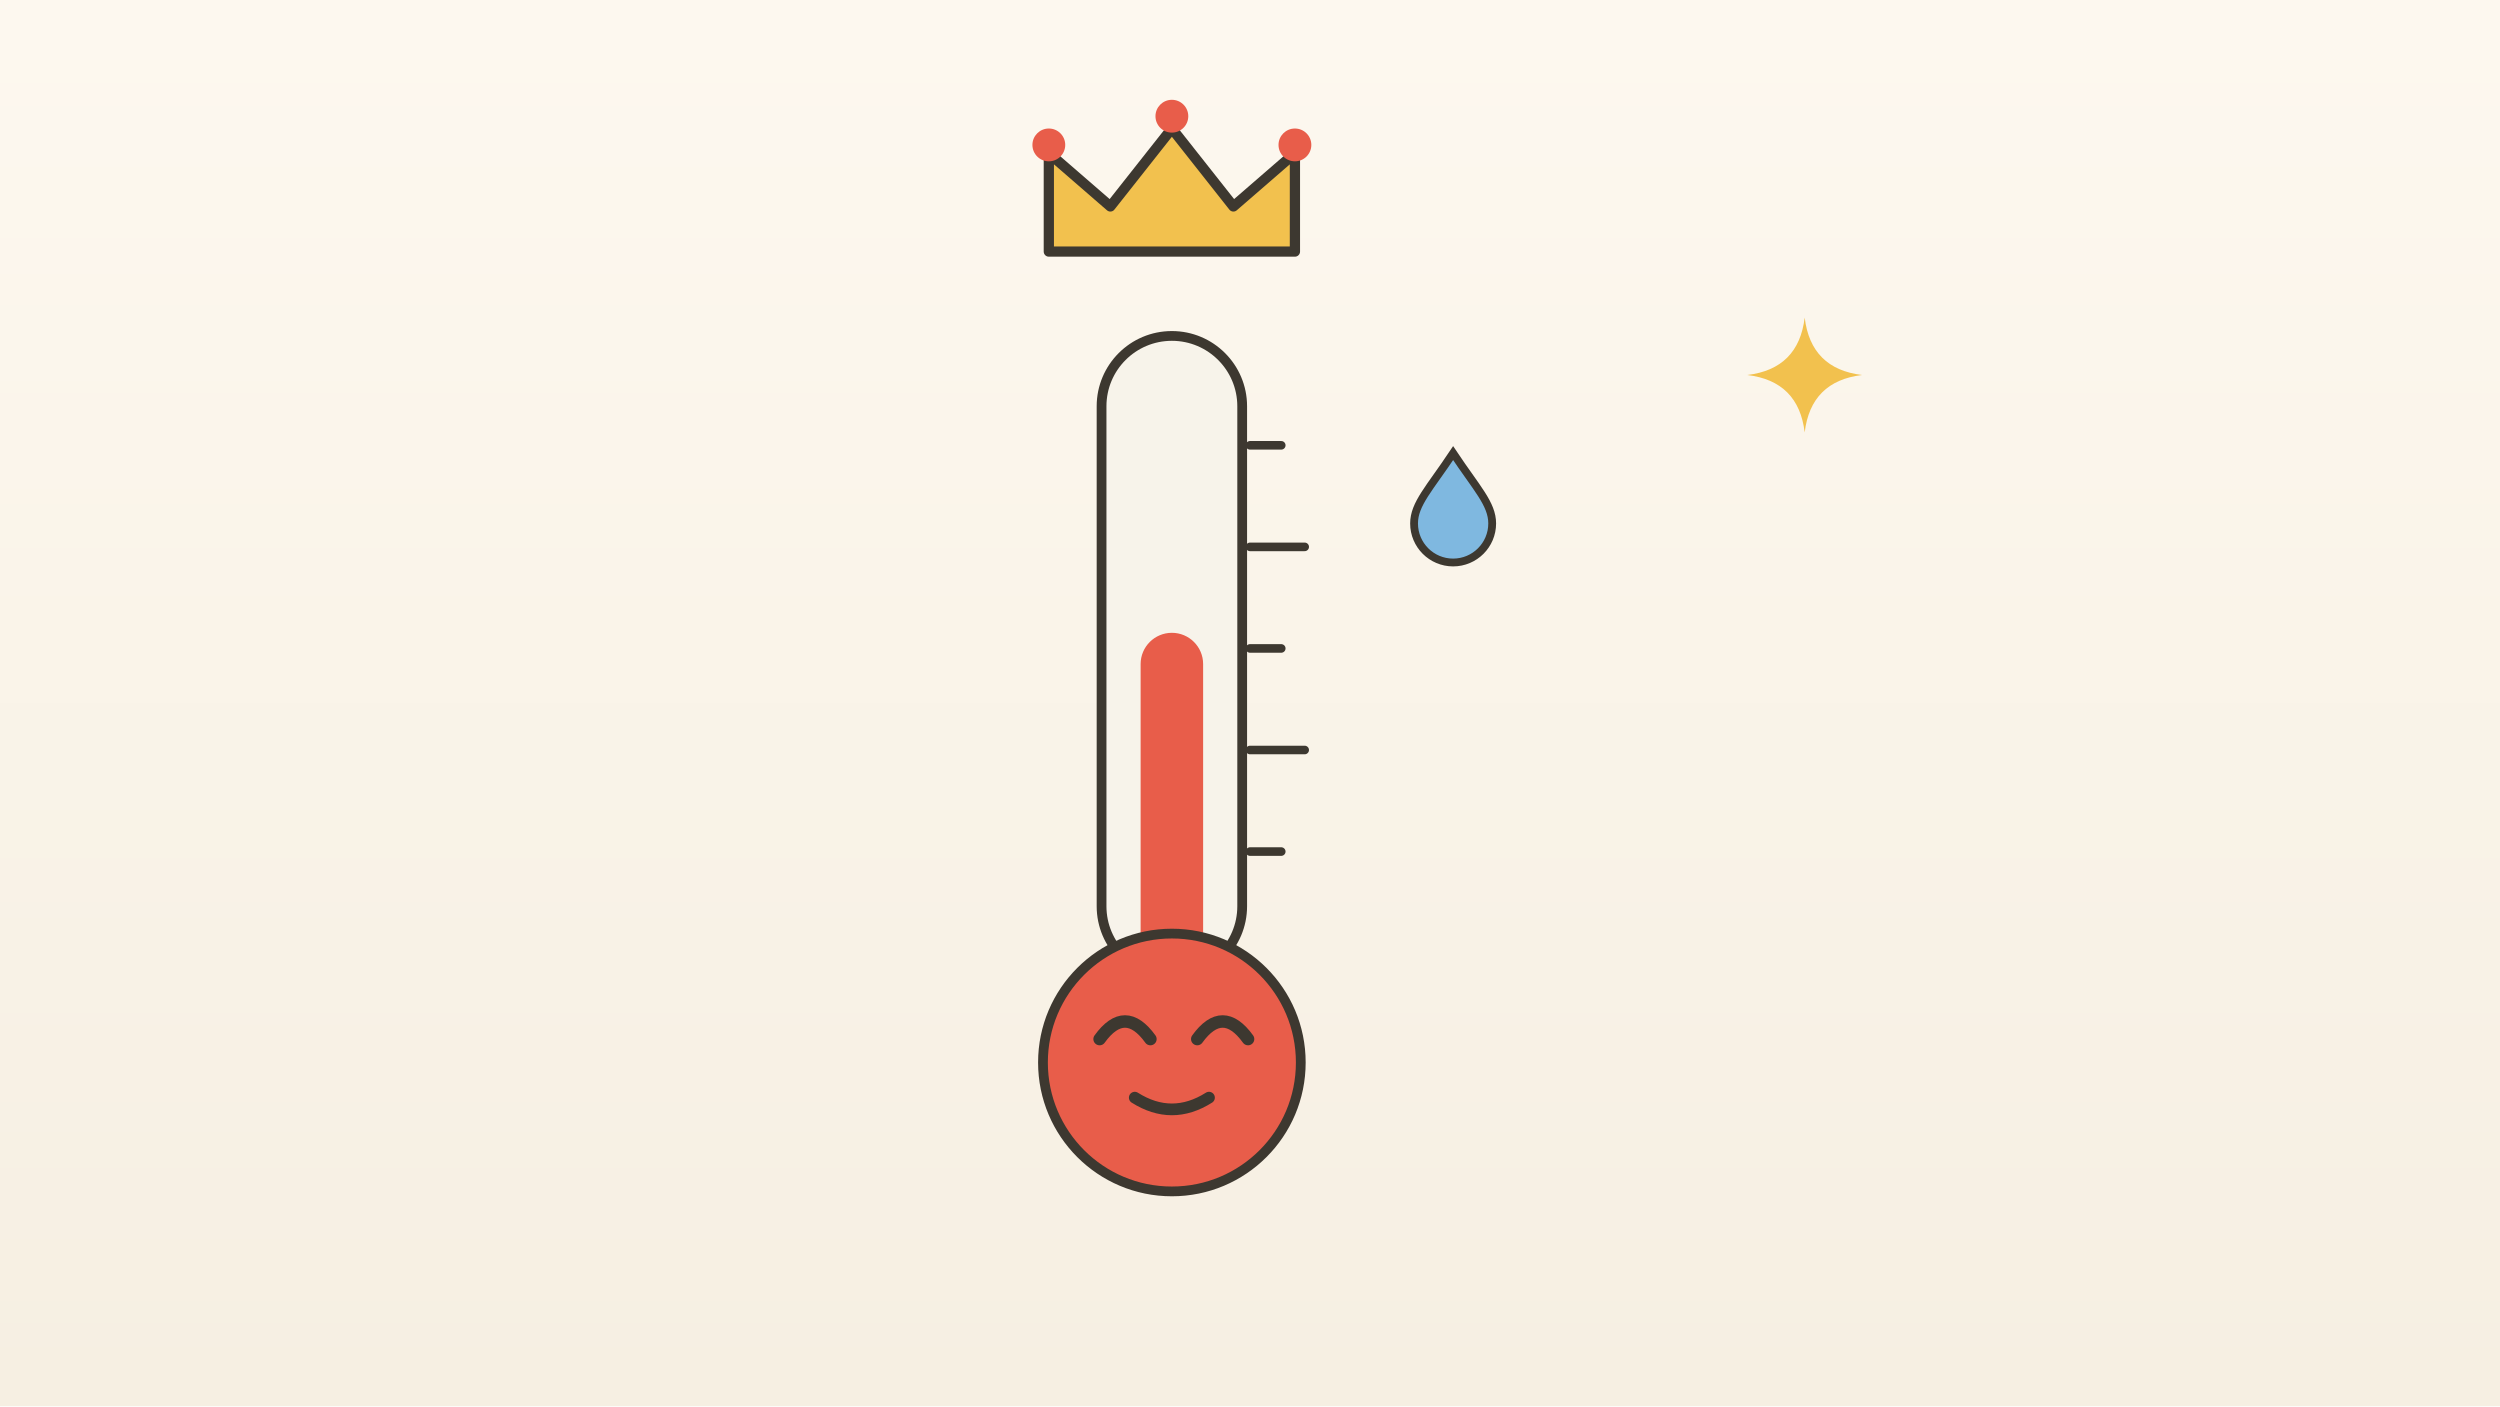
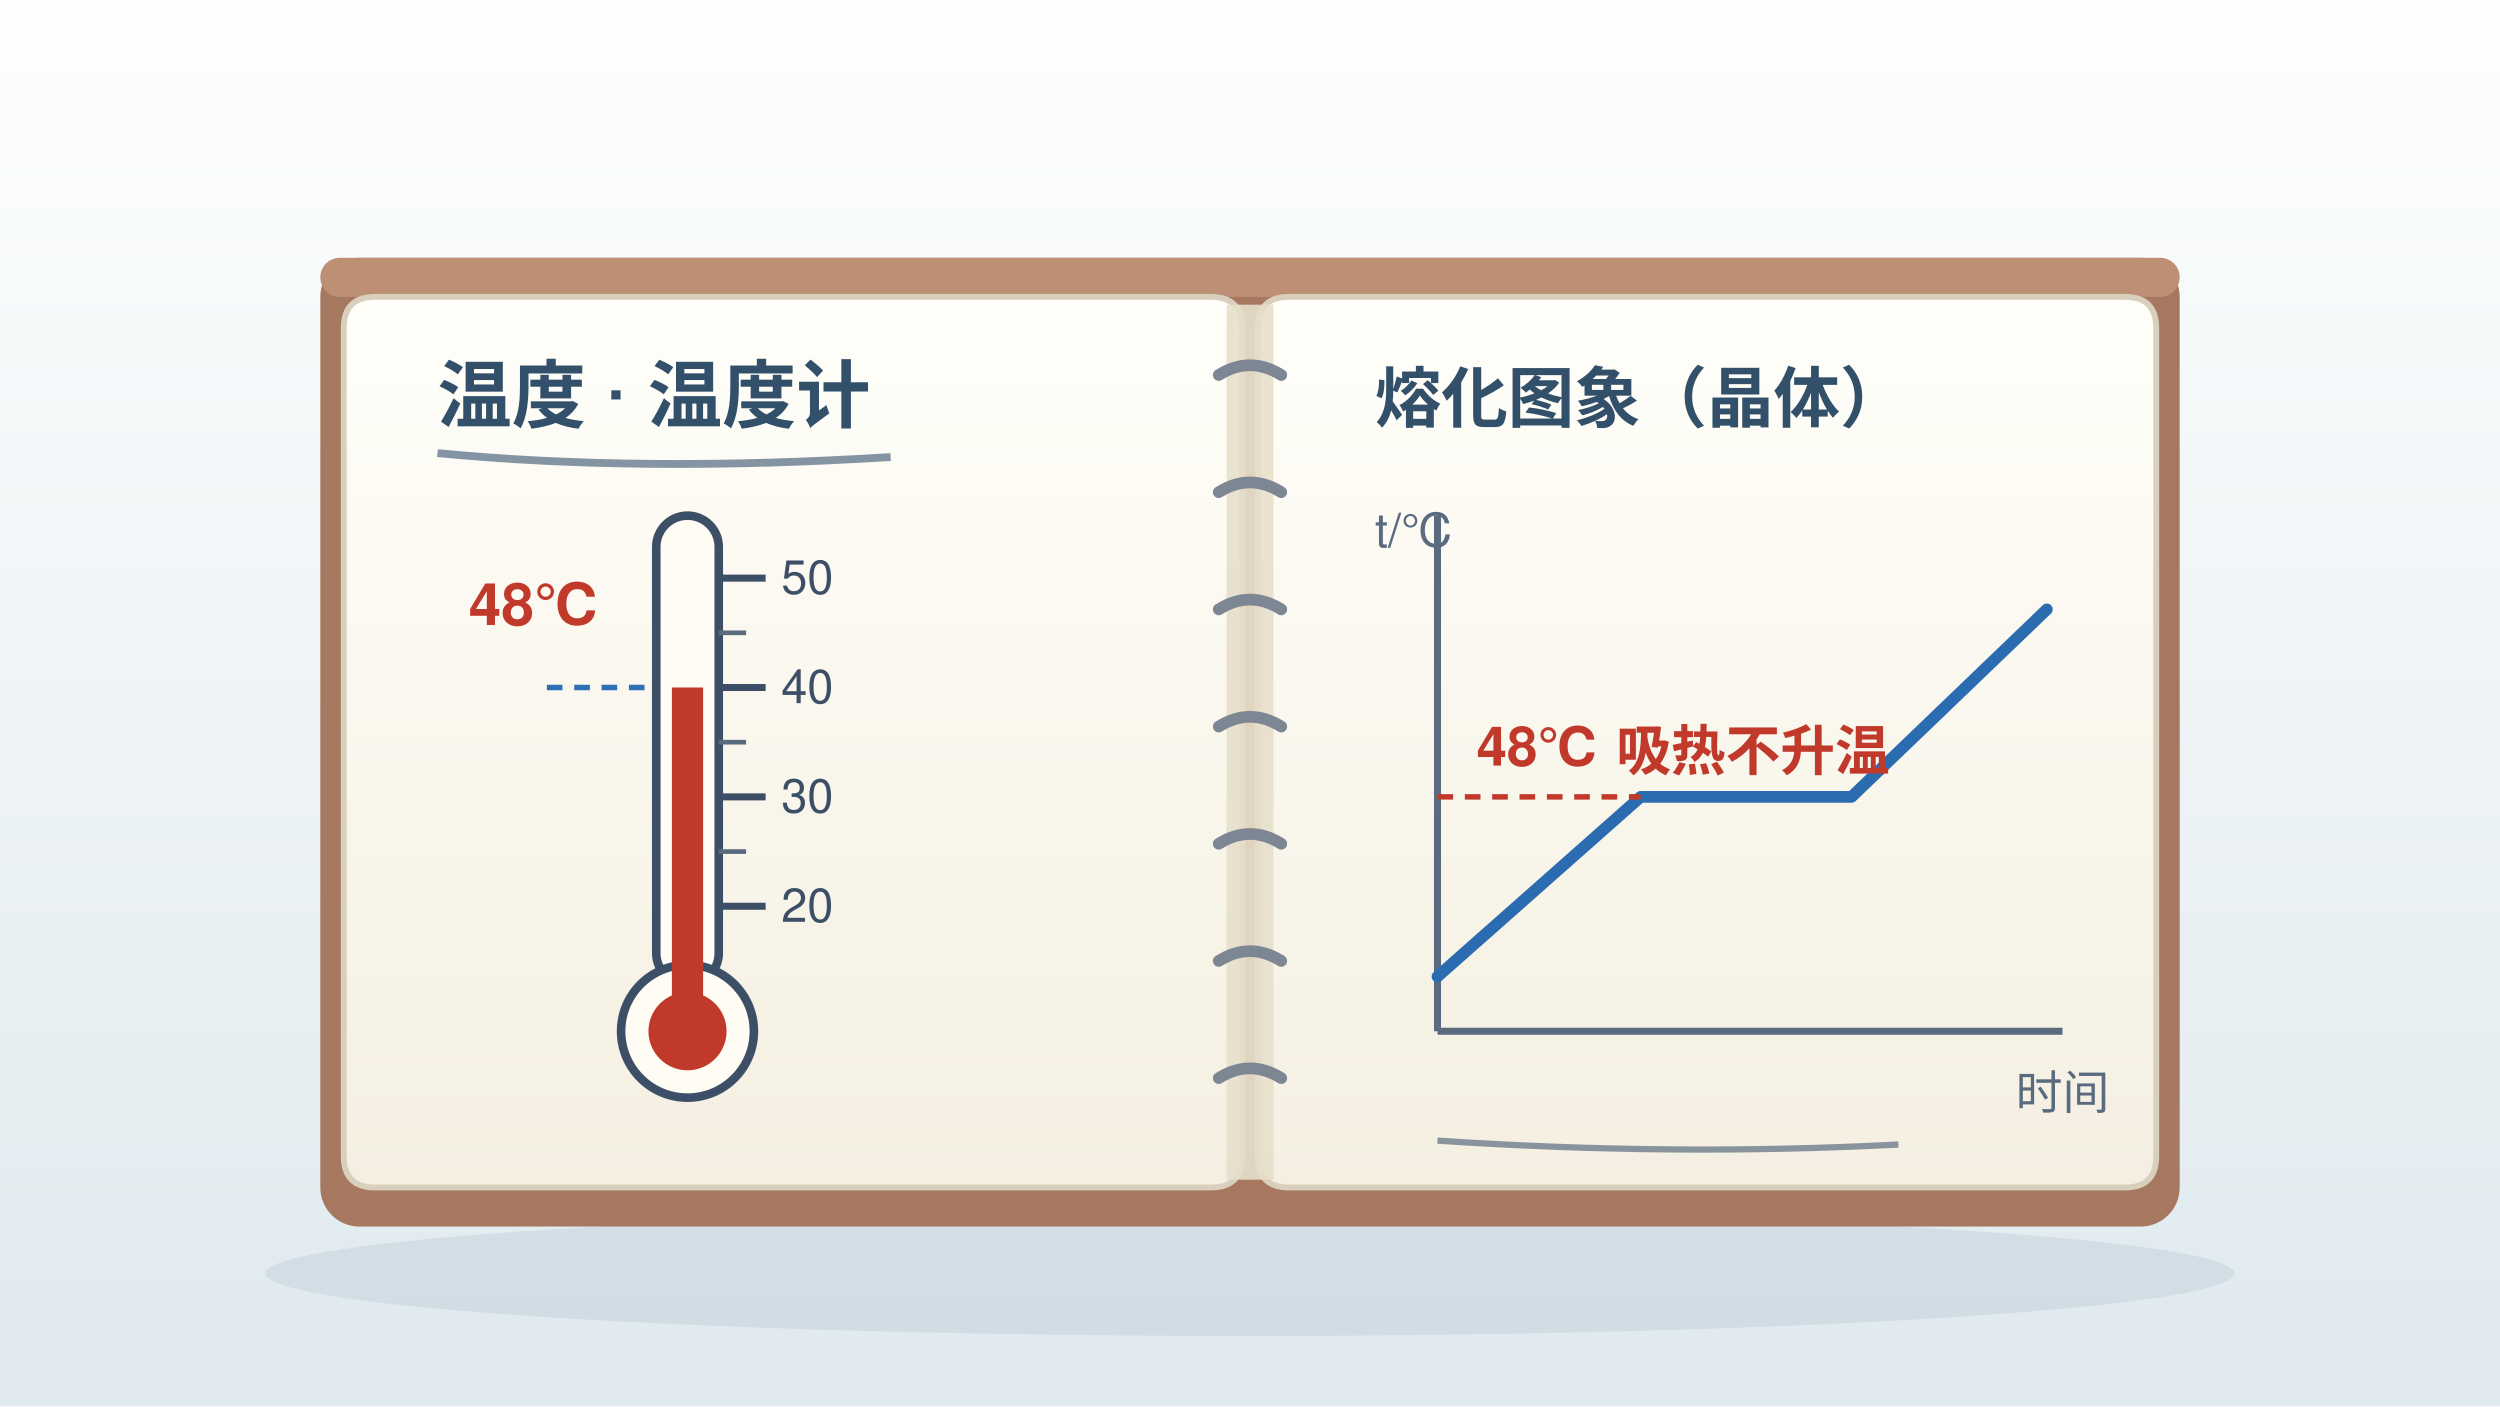
<svg xmlns="http://www.w3.org/2000/svg" viewBox="0 0 640 360" width="640" height="360">
  <defs>
    <linearGradient id="bg" x1="0" y1="0" x2="0" y2="1">
-       <stop offset="0" stop-color="#fdf8ef" />
-       <stop offset="1" stop-color="#f6efe2" />
+       <stop offset="0" stop-color="#fdfefe" />
+       <stop offset="1" stop-color="#dfe9ee" />
+     </linearGradient>
+     <linearGradient id="page" x1="0" y1="0" x2="0" y2="1">
+       <stop offset="0" stop-color="#fffef9" />
+       <stop offset="1" stop-color="#f4efe1" />
    </linearGradient>
  </defs>
  <rect width="640" height="360" fill="url(#bg)" />
-   <rect x="282" y="86" width="36" height="164" rx="18" fill="#f7f3ea" stroke="#3d3830" stroke-width="2.5" />
-   <line x1="320" y1="114" x2="328" y2="114" stroke="#3d3830" stroke-width="2.2" stroke-linecap="round" />
-   <line x1="320" y1="140" x2="334" y2="140" stroke="#3d3830" stroke-width="2.2" stroke-linecap="round" />
-   <line x1="320" y1="166" x2="328" y2="166" stroke="#3d3830" stroke-width="2.2" stroke-linecap="round" />
-   <line x1="320" y1="192" x2="334" y2="192" stroke="#3d3830" stroke-width="2.2" stroke-linecap="round" />
-   <line x1="320" y1="218" x2="328" y2="218" stroke="#3d3830" stroke-width="2.2" stroke-linecap="round" />
-   <rect x="292" y="162" width="16" height="102" rx="8" fill="#e85d4a" />
-   <circle cx="300" cy="272" r="33" fill="#e85d4a" stroke="#3d3830" stroke-width="2.5" />
-   <path d="M281.5,266 q6.5,-9 13,0" fill="none" stroke="#3d3830" stroke-width="3.2" stroke-linecap="round" />
-   <path d="M306.5,266 q6.5,-9 13,0" fill="none" stroke="#3d3830" stroke-width="3.2" stroke-linecap="round" />
-   <path d="M290.5,281 q9.5,6 19,0" fill="none" stroke="#3d3830" stroke-width="3" stroke-linecap="round" />
-   <g transform="translate(300,56) scale(1.05)">
-     <path d="M-30,8 L-30,-16 L-15,-3 L0,-22 L15,-3 L30,-16 L30,8 Z" fill="#f2c14e" stroke="#3d3830" stroke-width="2.5" stroke-linejoin="round" />
-     <circle cx="-30" cy="-18" r="4" fill="#e85d4a" />
-     <circle cx="0" cy="-25" r="4" fill="#e85d4a" />
-     <circle cx="30" cy="-18" r="4" fill="#e85d4a" />
+   <ellipse cx="320" cy="326" rx="252" ry="16" fill="#8aa0b6" opacity="0.18" />
+   <g>
+     <rect x="82" y="66" width="476" height="248" rx="10" fill="#a6785f" />
+     <rect x="82" y="66" width="476" height="10" rx="5" fill="#bd8f74" />
+     <path d="M96 76 H310 Q318 76 318 84 V296 Q318 304 310 304 H96 Q88 304 88 296 V84 Q88 76 96 76 Z" fill="url(#page)" stroke="#d8d0bc" stroke-width="1.5" />
+     <path d="M330 76 H544 Q552 76 552 84 V296 Q552 304 544 304 H330 Q322 304 322 296 V84 Q322 76 330 76 Z" fill="url(#page)" stroke="#d8d0bc" stroke-width="1.5" />
+     <rect x="314" y="78" width="12" height="224" fill="#e7dfcb" opacity="0.9" />
+     <g stroke="#7d8794" stroke-width="3" fill="none" stroke-linecap="round">
+       <path d="M312 96 q8 -5 16 0" />
+       <path d="M312 126 q8 -5 16 0" />
+       <path d="M312 156 q8 -5 16 0" />
+       <path d="M312 186 q8 -5 16 0" />
+       <path d="M312 216 q8 -5 16 0" />
+       <path d="M312 246 q8 -5 16 0" />
+       <path d="M312 276 q8 -5 16 0" />
+     </g>
  </g>
-   <path d="M0,-14 C6,-5 10,-1 10,4 A10,10 0 0,1 -10,4 C-10,-1 -6,-5 0,-14 Z" transform="translate(372,130) scale(1.0)" fill="#7fb8e0" stroke="#3d3830" stroke-width="2" />
-   <path d="M0,-14 Q1.5,-1.5 14,0 Q1.5,1.5 0,14 Q-1.5,1.5 -14,0 Q-1.5,-1.5 0,-14 Z" transform="translate(462,96) scale(1.05)" fill="#f2c14e" />
+   <g>
+     <text x="112" y="108" font-family="'PingFang SC',Helvetica,sans-serif" font-size="19" font-weight="700" fill="#33506b">温度 · 温度计</text>
+     <path d="M112 116 q52 5 116 1" stroke="#33506b" stroke-width="2" fill="none" opacity="0.6" />
+     <rect x="168" y="132" width="16" height="120" rx="8" fill="#fffdf3" stroke="#3d4f66" stroke-width="2.2" />
+     <circle cx="176" cy="264" r="17" fill="#fffdf3" stroke="#3d4f66" stroke-width="2.2" />
+     <circle cx="176" cy="264" r="10" fill="#c0392b" />
+     <rect x="172" y="176" width="8" height="84" fill="#c0392b" />
+     <g stroke="#3d4f66" stroke-width="1.8">
+       <line x1="184" y1="148" x2="196" y2="148" />
+       <line x1="184" y1="176" x2="196" y2="176" />
+       <line x1="184" y1="204" x2="196" y2="204" />
+       <line x1="184" y1="232" x2="196" y2="232" />
+     </g>
+     <g stroke="#5a6b80" stroke-width="1.2">
+       <line x1="184" y1="162" x2="191" y2="162" />
+       <line x1="184" y1="190" x2="191" y2="190" />
+       <line x1="184" y1="218" x2="191" y2="218" />
+     </g>
+     <g font-family="'PingFang SC',Helvetica,sans-serif" font-size="12" fill="#3d4f66">
+       <text x="200" y="152">50</text>
+       <text x="200" y="180">40</text>
+       <text x="200" y="208">30</text>
+       <text x="200" y="236">20</text>
+     </g>
+     <line x1="140" y1="176" x2="168" y2="176" stroke="#2f6fb5" stroke-width="1.4" stroke-dasharray="4 3" />
+     <text x="120" y="160" font-family="'PingFang SC',Helvetica,sans-serif" font-size="15" font-weight="700" fill="#c0392b">48℃</text>
+   </g>
+   <g>
+     <text x="352" y="108" font-family="'PingFang SC',Helvetica,sans-serif" font-size="17" font-weight="700" fill="#33506b">熔化图象（晶体）</text>
+     <line x1="368" y1="132" x2="368" y2="264" stroke="#5a6b80" stroke-width="1.8" />
+     <line x1="368" y1="264" x2="528" y2="264" stroke="#5a6b80" stroke-width="1.8" />
+     <text x="352" y="140" font-family="'PingFang SC',Helvetica,sans-serif" font-size="12" fill="#5a6b80">t/℃</text>
+     <text x="516" y="284" font-family="'PingFang SC',Helvetica,sans-serif" font-size="12" fill="#5a6b80">时间</text>
+     <path d="M368 250 L420 204 H474 L524 156" fill="none" stroke="#2b6cb0" stroke-width="3" stroke-linecap="round" stroke-linejoin="round" />
+     <line x1="368" y1="204" x2="420" y2="204" stroke="#c0392b" stroke-width="1.4" stroke-dasharray="4 3" />
+     <text x="378" y="196" font-family="'PingFang SC',Helvetica,sans-serif" font-size="14" font-weight="700" fill="#c0392b">48℃ 吸热不升温</text>
+     <path d="M368 292 q60 4 118 1" stroke="#5a6b80" stroke-width="1.6" fill="none" opacity="0.7" />
+   </g>
</svg>
